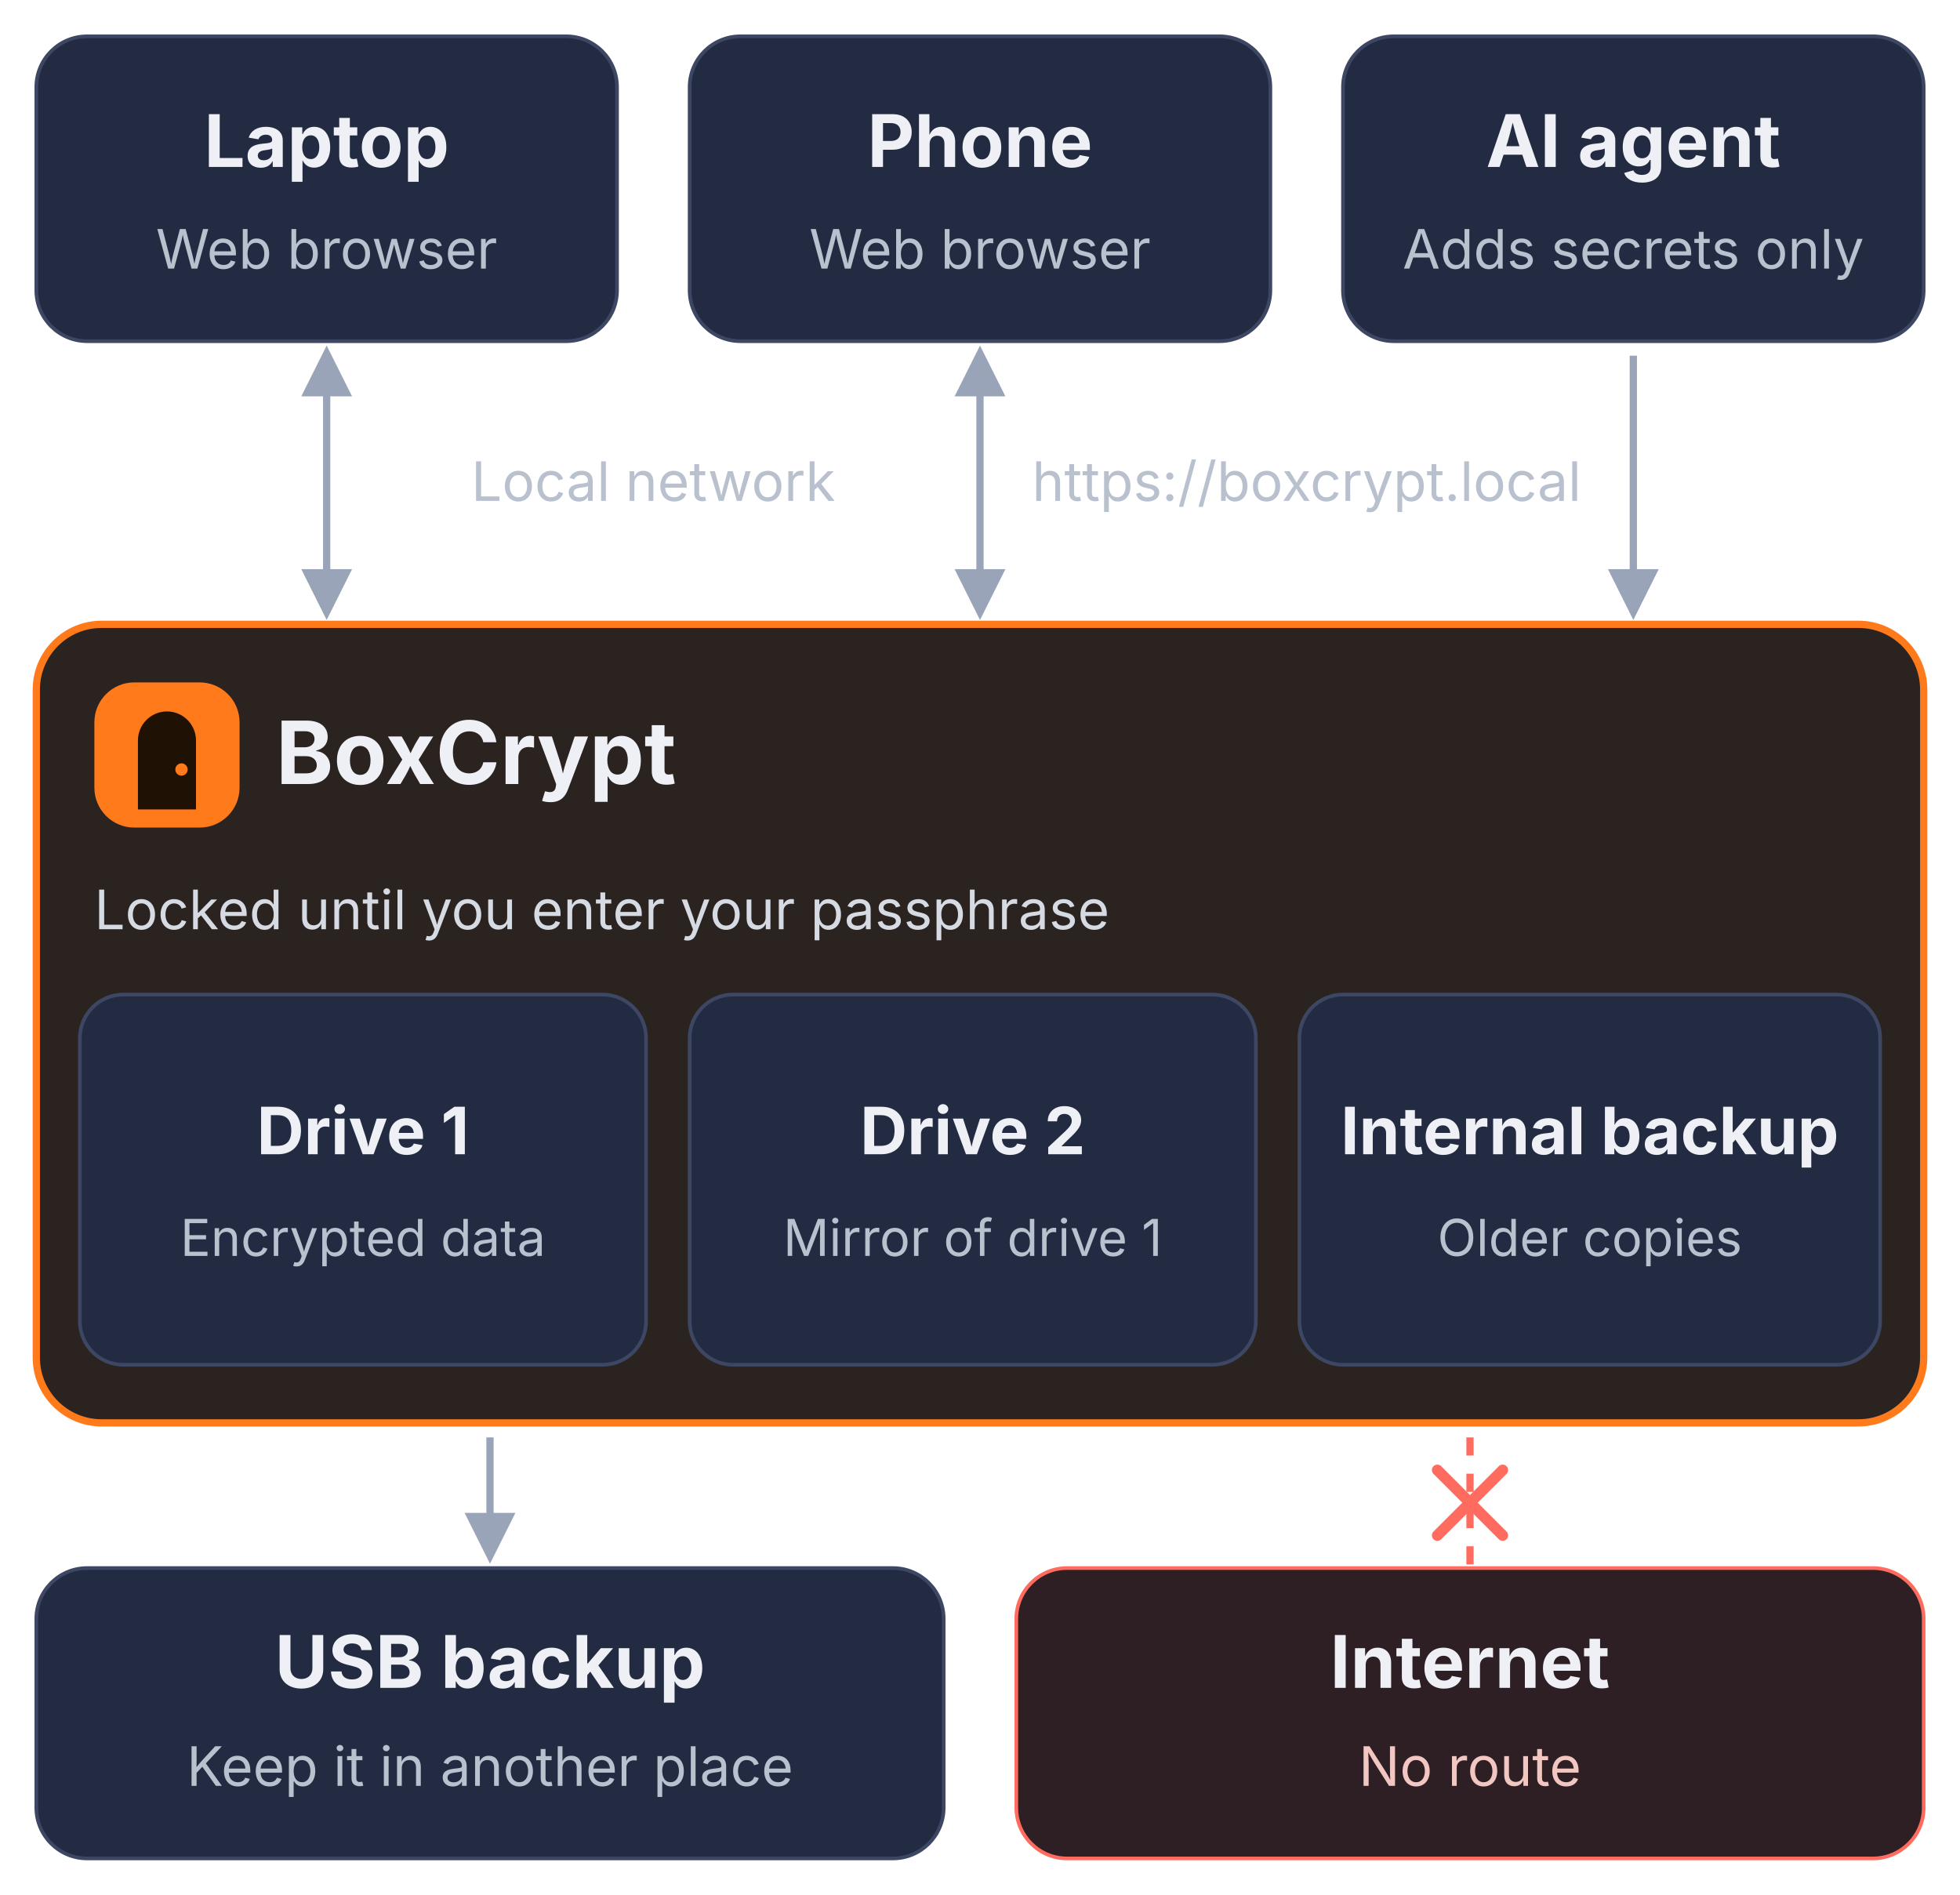
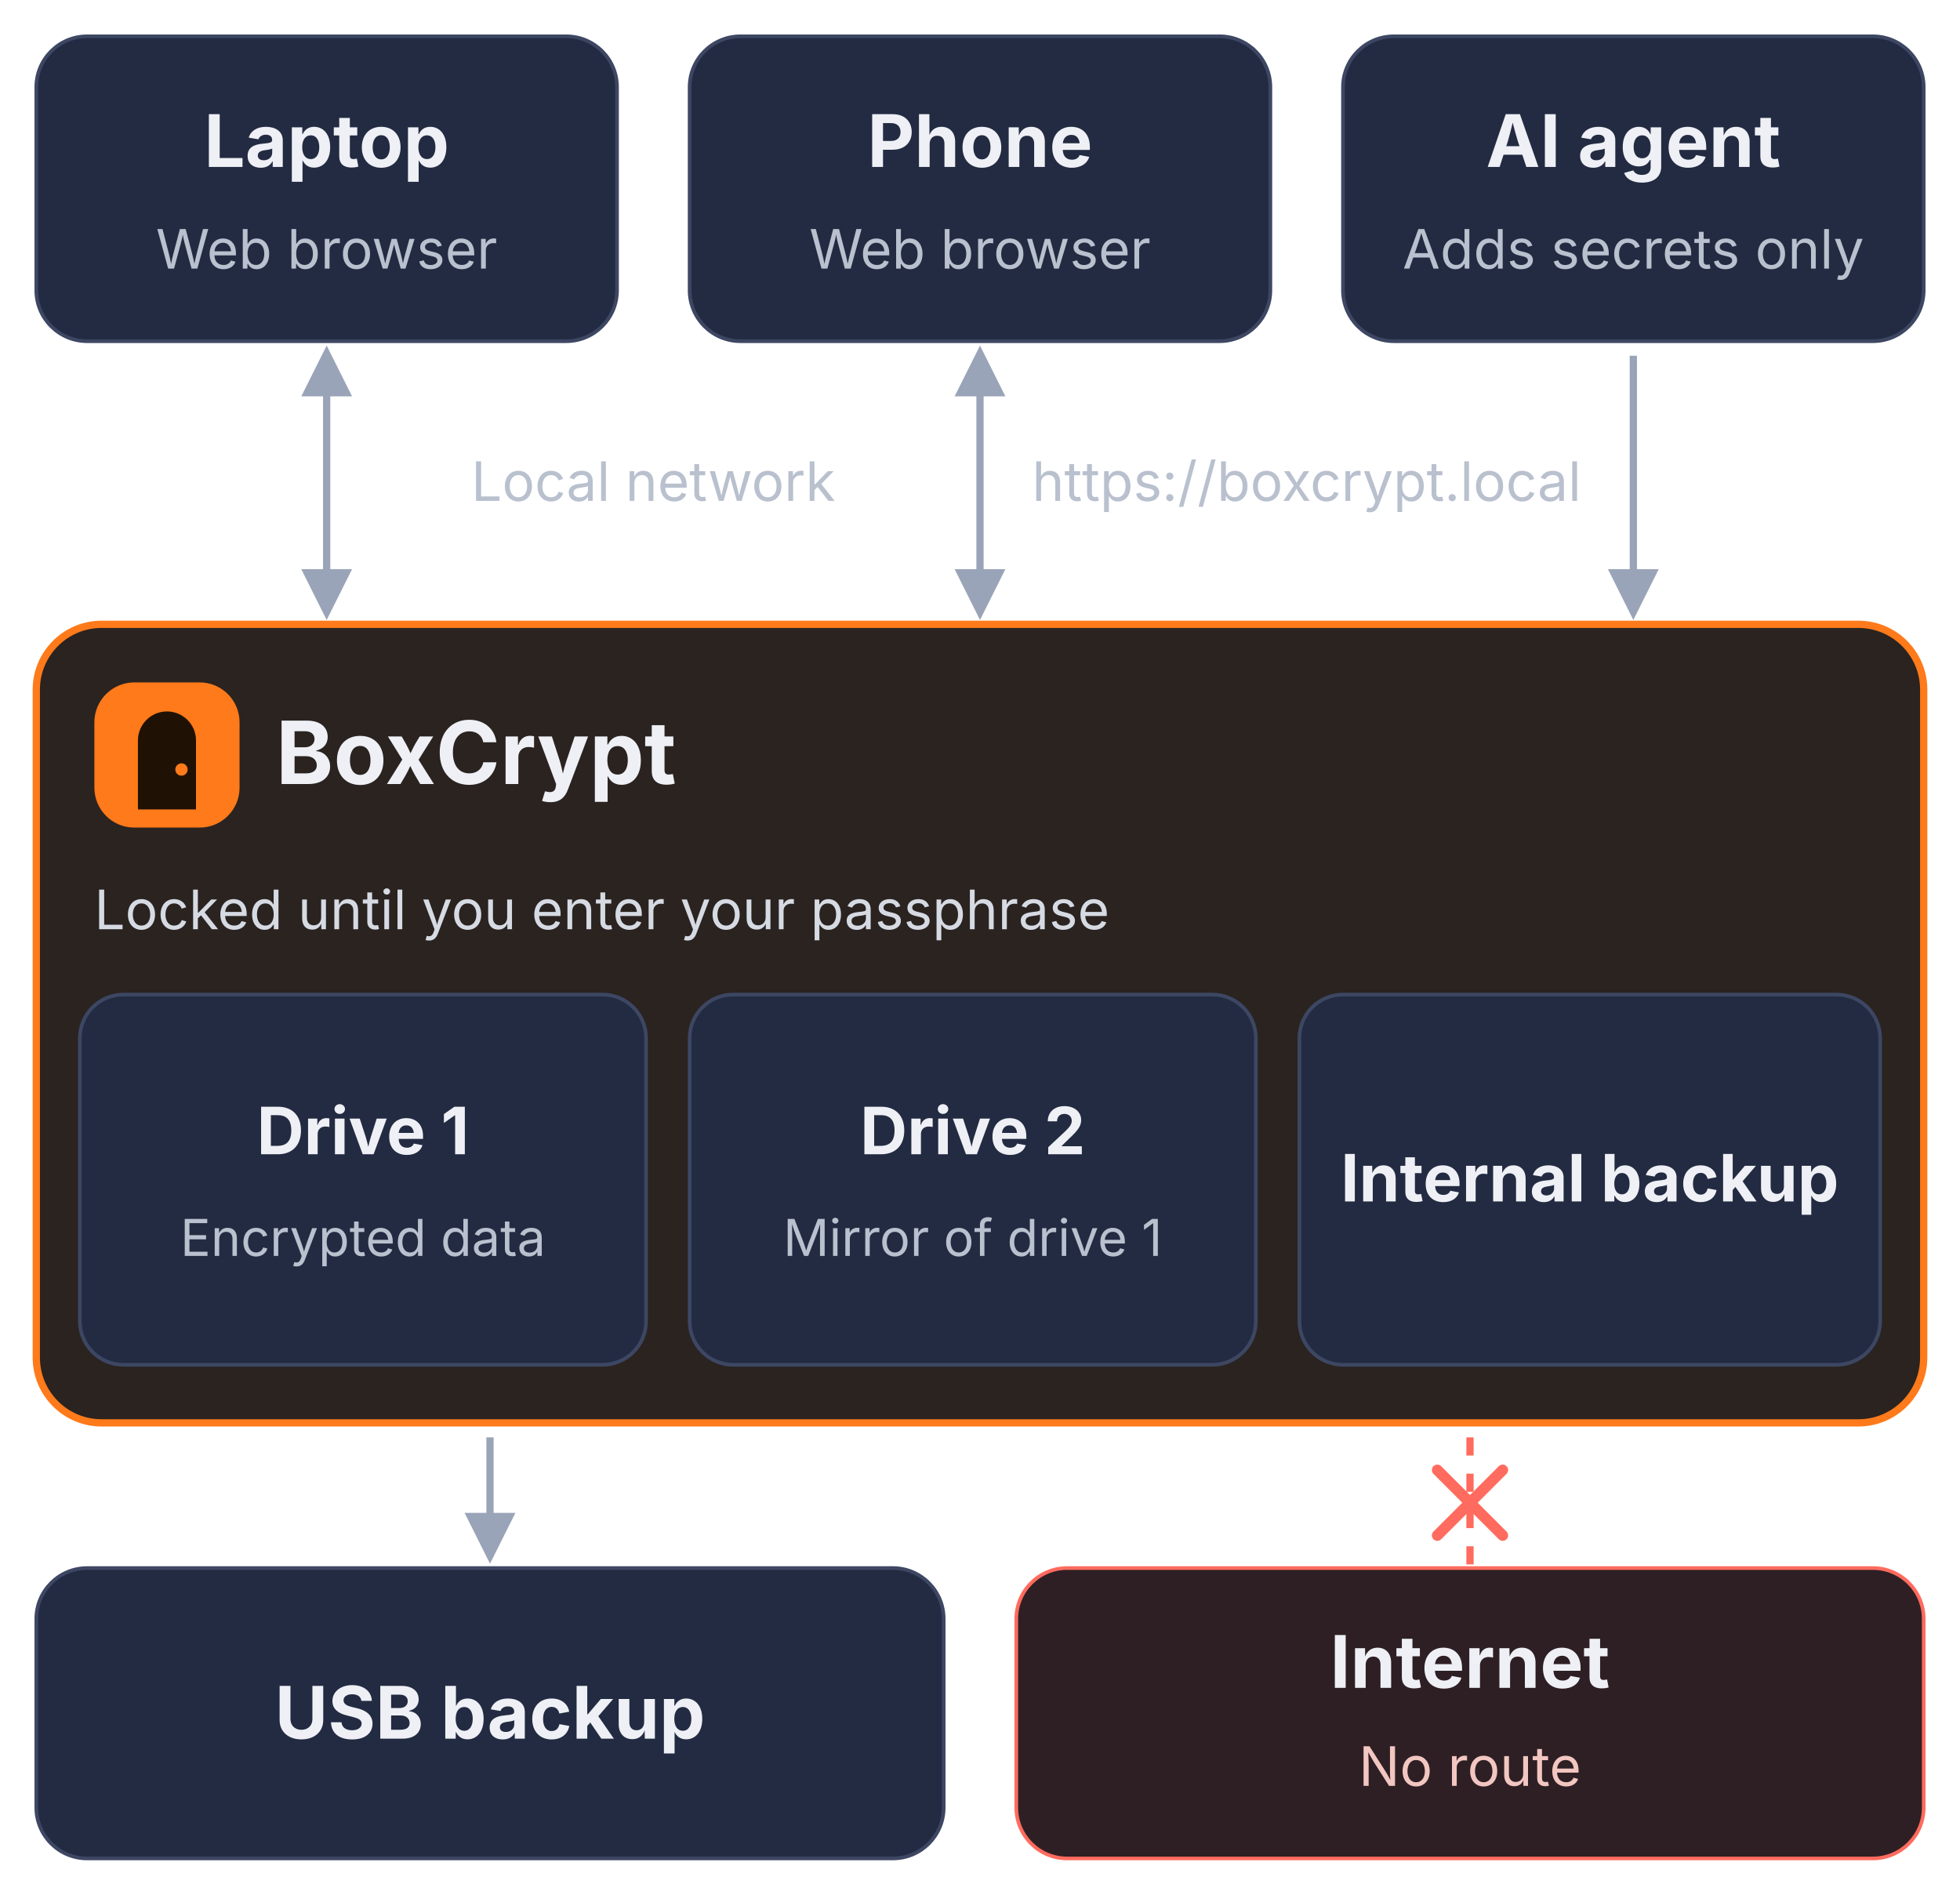
<svg xmlns="http://www.w3.org/2000/svg" viewBox="0 0 540 522" font-family="Inter, ui-sans-serif, system-ui, -apple-system, 'Segoe UI', Roboto, sans-serif">
  <defs>
    <marker id="arrow" viewBox="0 0 10 10" refX="8" refY="5" markerWidth="7" markerHeight="7" orient="auto-start-reverse">
      <path d="M0 0L10 5L0 10z" fill="#9aa4b8" />
    </marker>
  </defs>
  <g fill="#232b42" stroke="#3d4763">
    <rect x="10" y="10" width="160" height="84" rx="14" />
    <rect x="190" y="10" width="160" height="84" rx="14" />
    <rect x="370" y="10" width="160" height="84" rx="14" />
  </g>
  <g text-anchor="middle" fill="#eef0f5" font-size="20" font-weight="650">
    <text x="90" y="46">Laptop</text>
    <text x="270" y="46">Phone</text>
    <text x="450" y="46">AI agent</text>
  </g>
  <g text-anchor="middle" fill="#b9c0ce" font-size="15">
    <text x="90" y="74">Web browser</text>
    <text x="270" y="74">Web browser</text>
    <text x="450" y="74">Adds secrets only</text>
  </g>
  <g stroke="#9aa4b8" stroke-width="2" marker-end="url(#arrow)" marker-start="url(#arrow)">
    <line x1="90" y1="98" x2="90" y2="168" />
    <line x1="270" y1="98" x2="270" y2="168" />
  </g>
  <line x1="450" y1="98" x2="450" y2="168" stroke="#9aa4b8" stroke-width="2" marker-end="url(#arrow)" />
  <g text-anchor="middle" fill="#b9c0ce" font-size="15">
    <text x="180" y="138">Local network</text>
    <text x="360" y="138">https://boxcrypt.local</text>
  </g>
  <rect x="10" y="172" width="520" height="220" rx="18" fill="#2a2320" stroke="#ff7a1a" stroke-width="2" />
  <rect x="26" y="188" width="40" height="40" rx="11" fill="#ff7a1a" />
  <path d="M38 223V204a8 8 0 0 1 16 0v19z" fill="#1f1205" />
  <circle cx="50" cy="212" r="1.7" fill="#ff7a1a" />
  <text x="76" y="216" fill="#eef0f5" font-size="24" font-weight="700">BoxCrypt</text>
  <text x="26" y="256" fill="#d6dae3" font-size="15">Locked until you enter your passphrase</text>
  <g fill="#232b42" stroke="#3d4763">
    <rect x="22" y="274" width="156" height="102" rx="12" />
    <rect x="190" y="274" width="156" height="102" rx="12" />
    <rect x="358" y="274" width="160" height="102" rx="12" />
  </g>
  <g text-anchor="middle" fill="#eef0f5" font-size="18" font-weight="650">
    <text x="100" y="318">Drive 1</text>
    <text x="268" y="318">Drive 2</text>
-     <text x="438" y="318">Internal backup</text>
+     <text x="438" y="331">Internal backup</text>
  </g>
  <g text-anchor="middle" fill="#b9c0ce" font-size="14">
    <text x="100" y="346">Encrypted data</text>
    <text x="268" y="346">Mirror of drive 1</text>
-     <text x="438" y="346">Older copies</text>
  </g>
  <line x1="135" y1="396" x2="135" y2="428" stroke="#9aa4b8" stroke-width="2" marker-end="url(#arrow)" />
  <line x1="405" y1="396" x2="405" y2="432" stroke="#ff6b5e" stroke-width="2" stroke-dasharray="5 5" />
  <g stroke="#ff6b5e" stroke-width="3" stroke-linecap="round">
    <line x1="396" y1="405" x2="414" y2="423" />
    <line x1="414" y1="405" x2="396" y2="423" />
  </g>
  <rect x="10" y="432" width="250" height="80" rx="14" fill="#232b42" stroke="#3d4763" />
-   <text x="135" y="465" text-anchor="middle" fill="#eef0f5" font-size="20" font-weight="650">USB backup</text>
-   <text x="135" y="492" text-anchor="middle" fill="#b9c0ce" font-size="15">Keep it in another place</text>
+   <text x="135" y="479" text-anchor="middle" fill="#eef0f5" font-size="20" font-weight="650">USB backup</text>
  <rect x="280" y="432" width="250" height="80" rx="14" fill="#2e1f24" stroke="#ff6b5e" />
  <text x="405" y="465" text-anchor="middle" fill="#eef0f5" font-size="20" font-weight="650">Internet</text>
  <text x="405" y="492" text-anchor="middle" fill="#f2c6c1" font-size="15">No route</text>
</svg>
